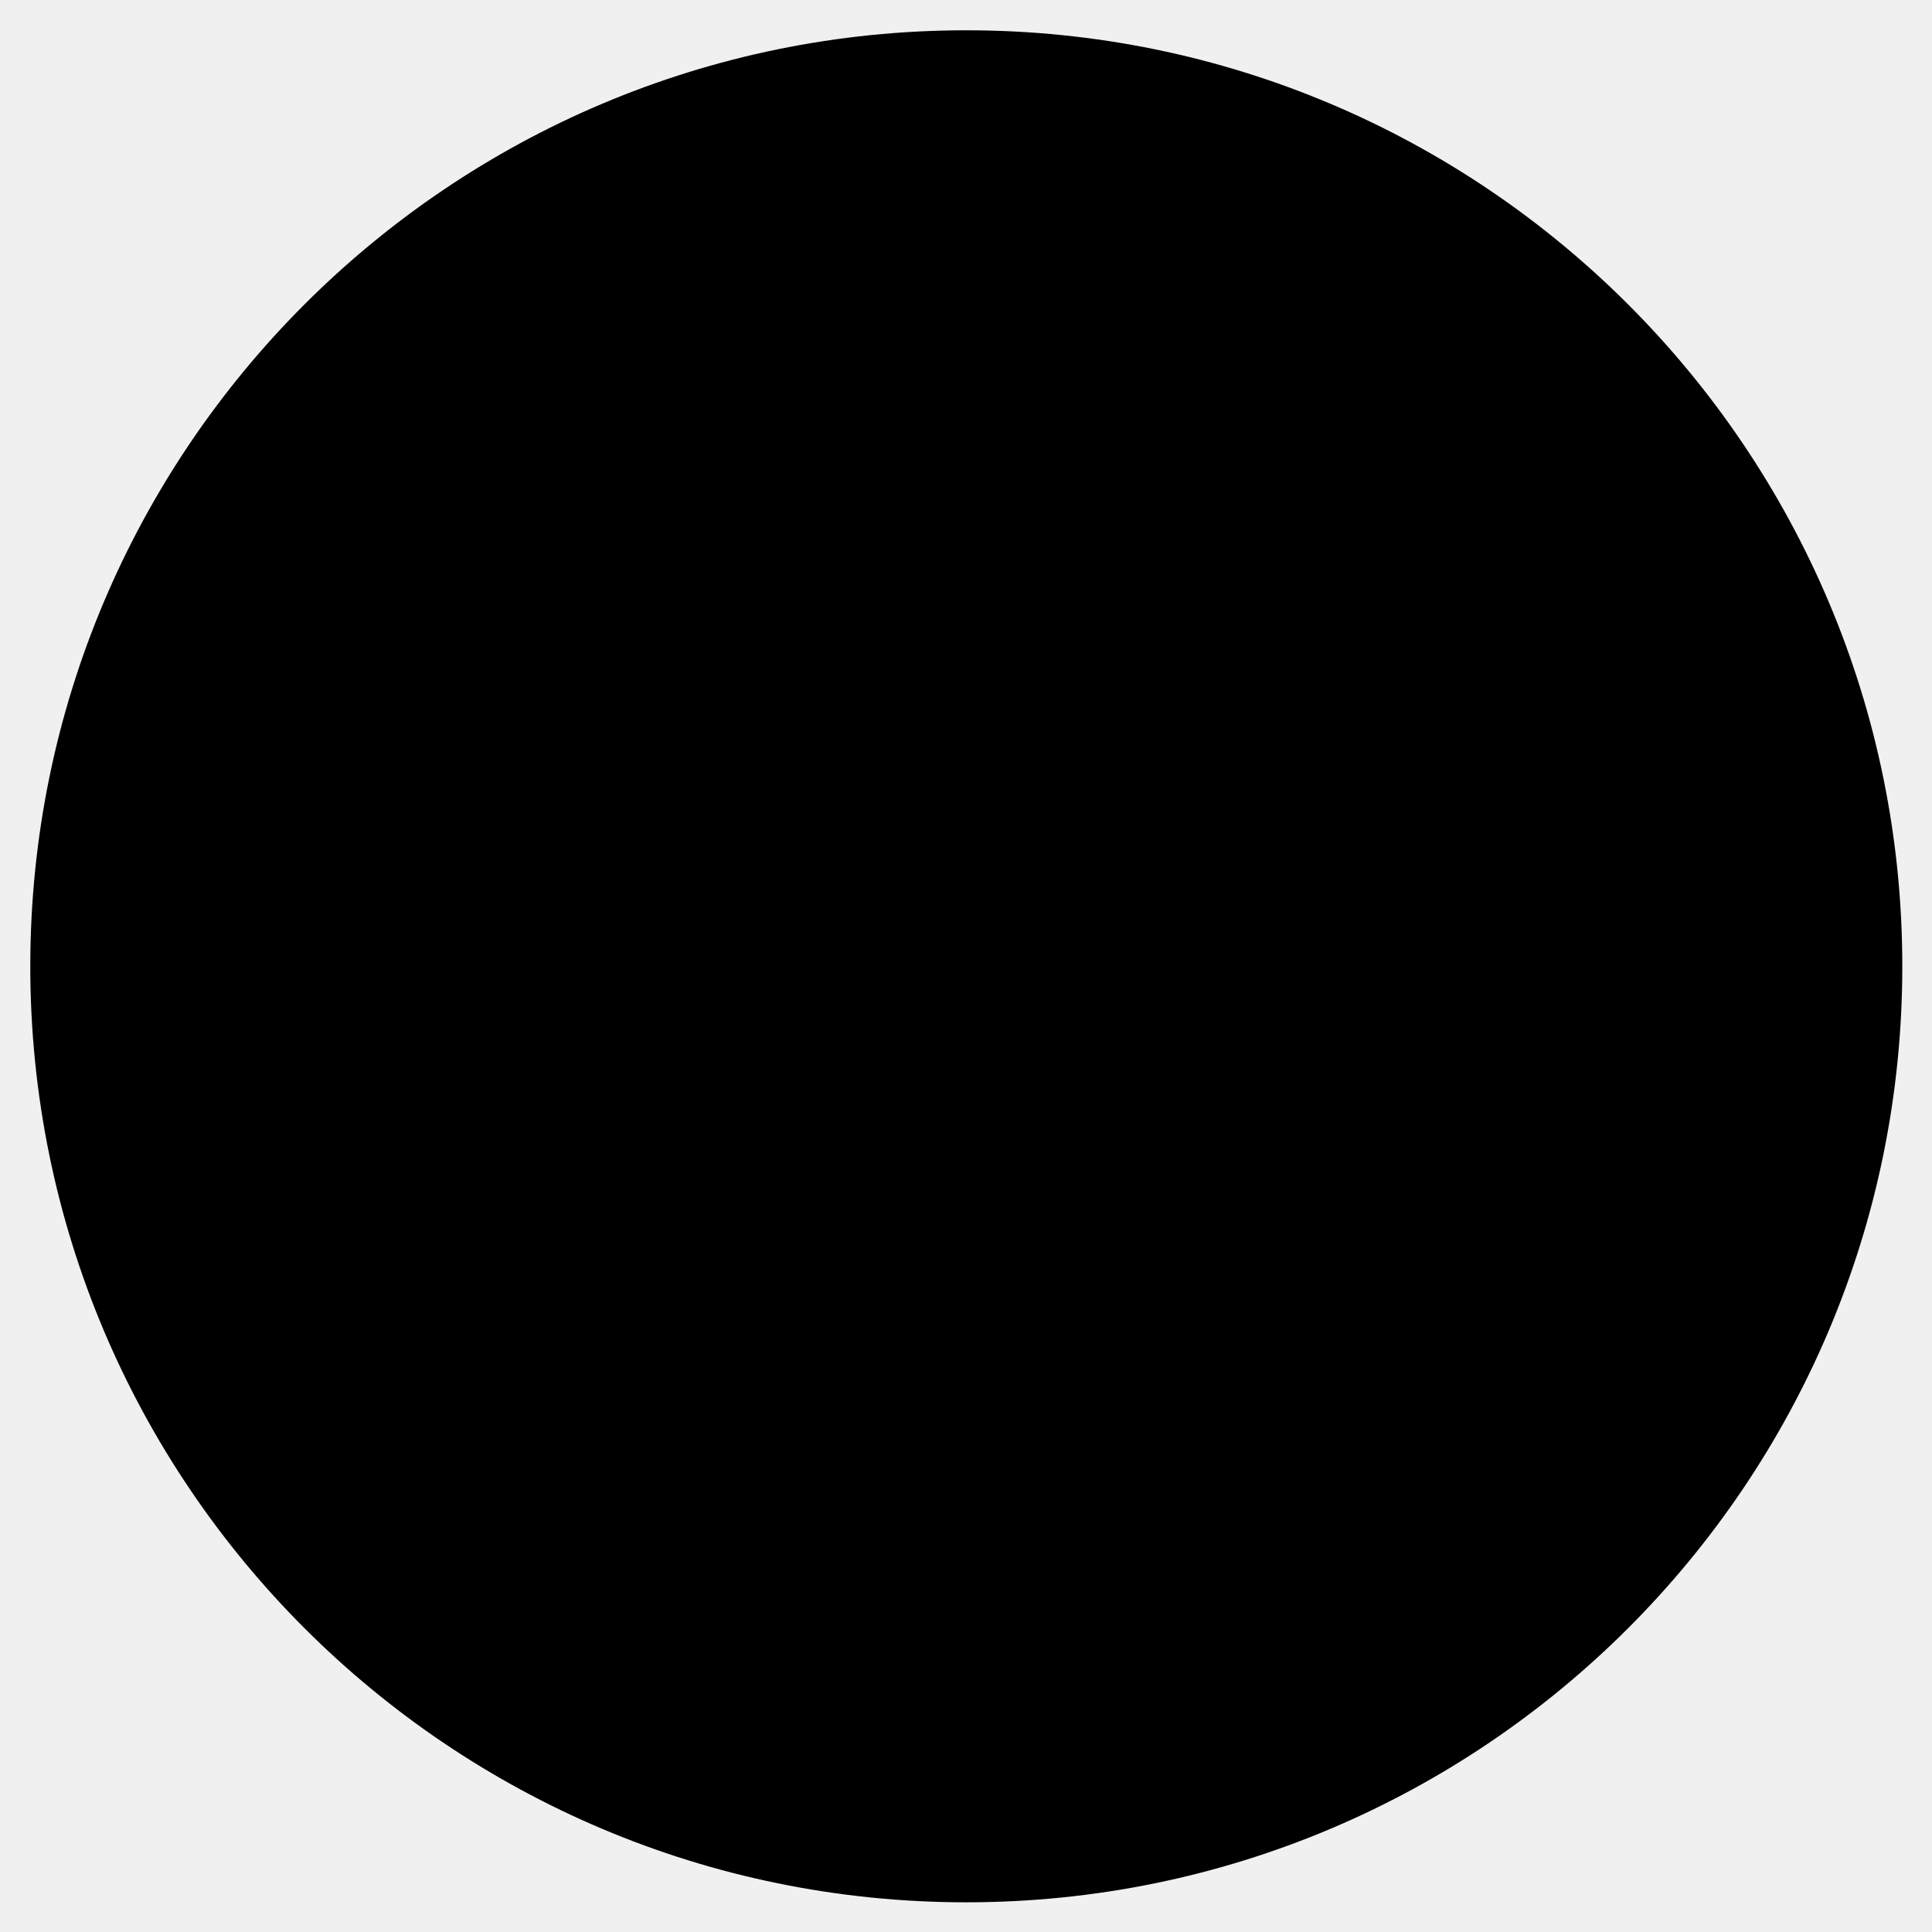
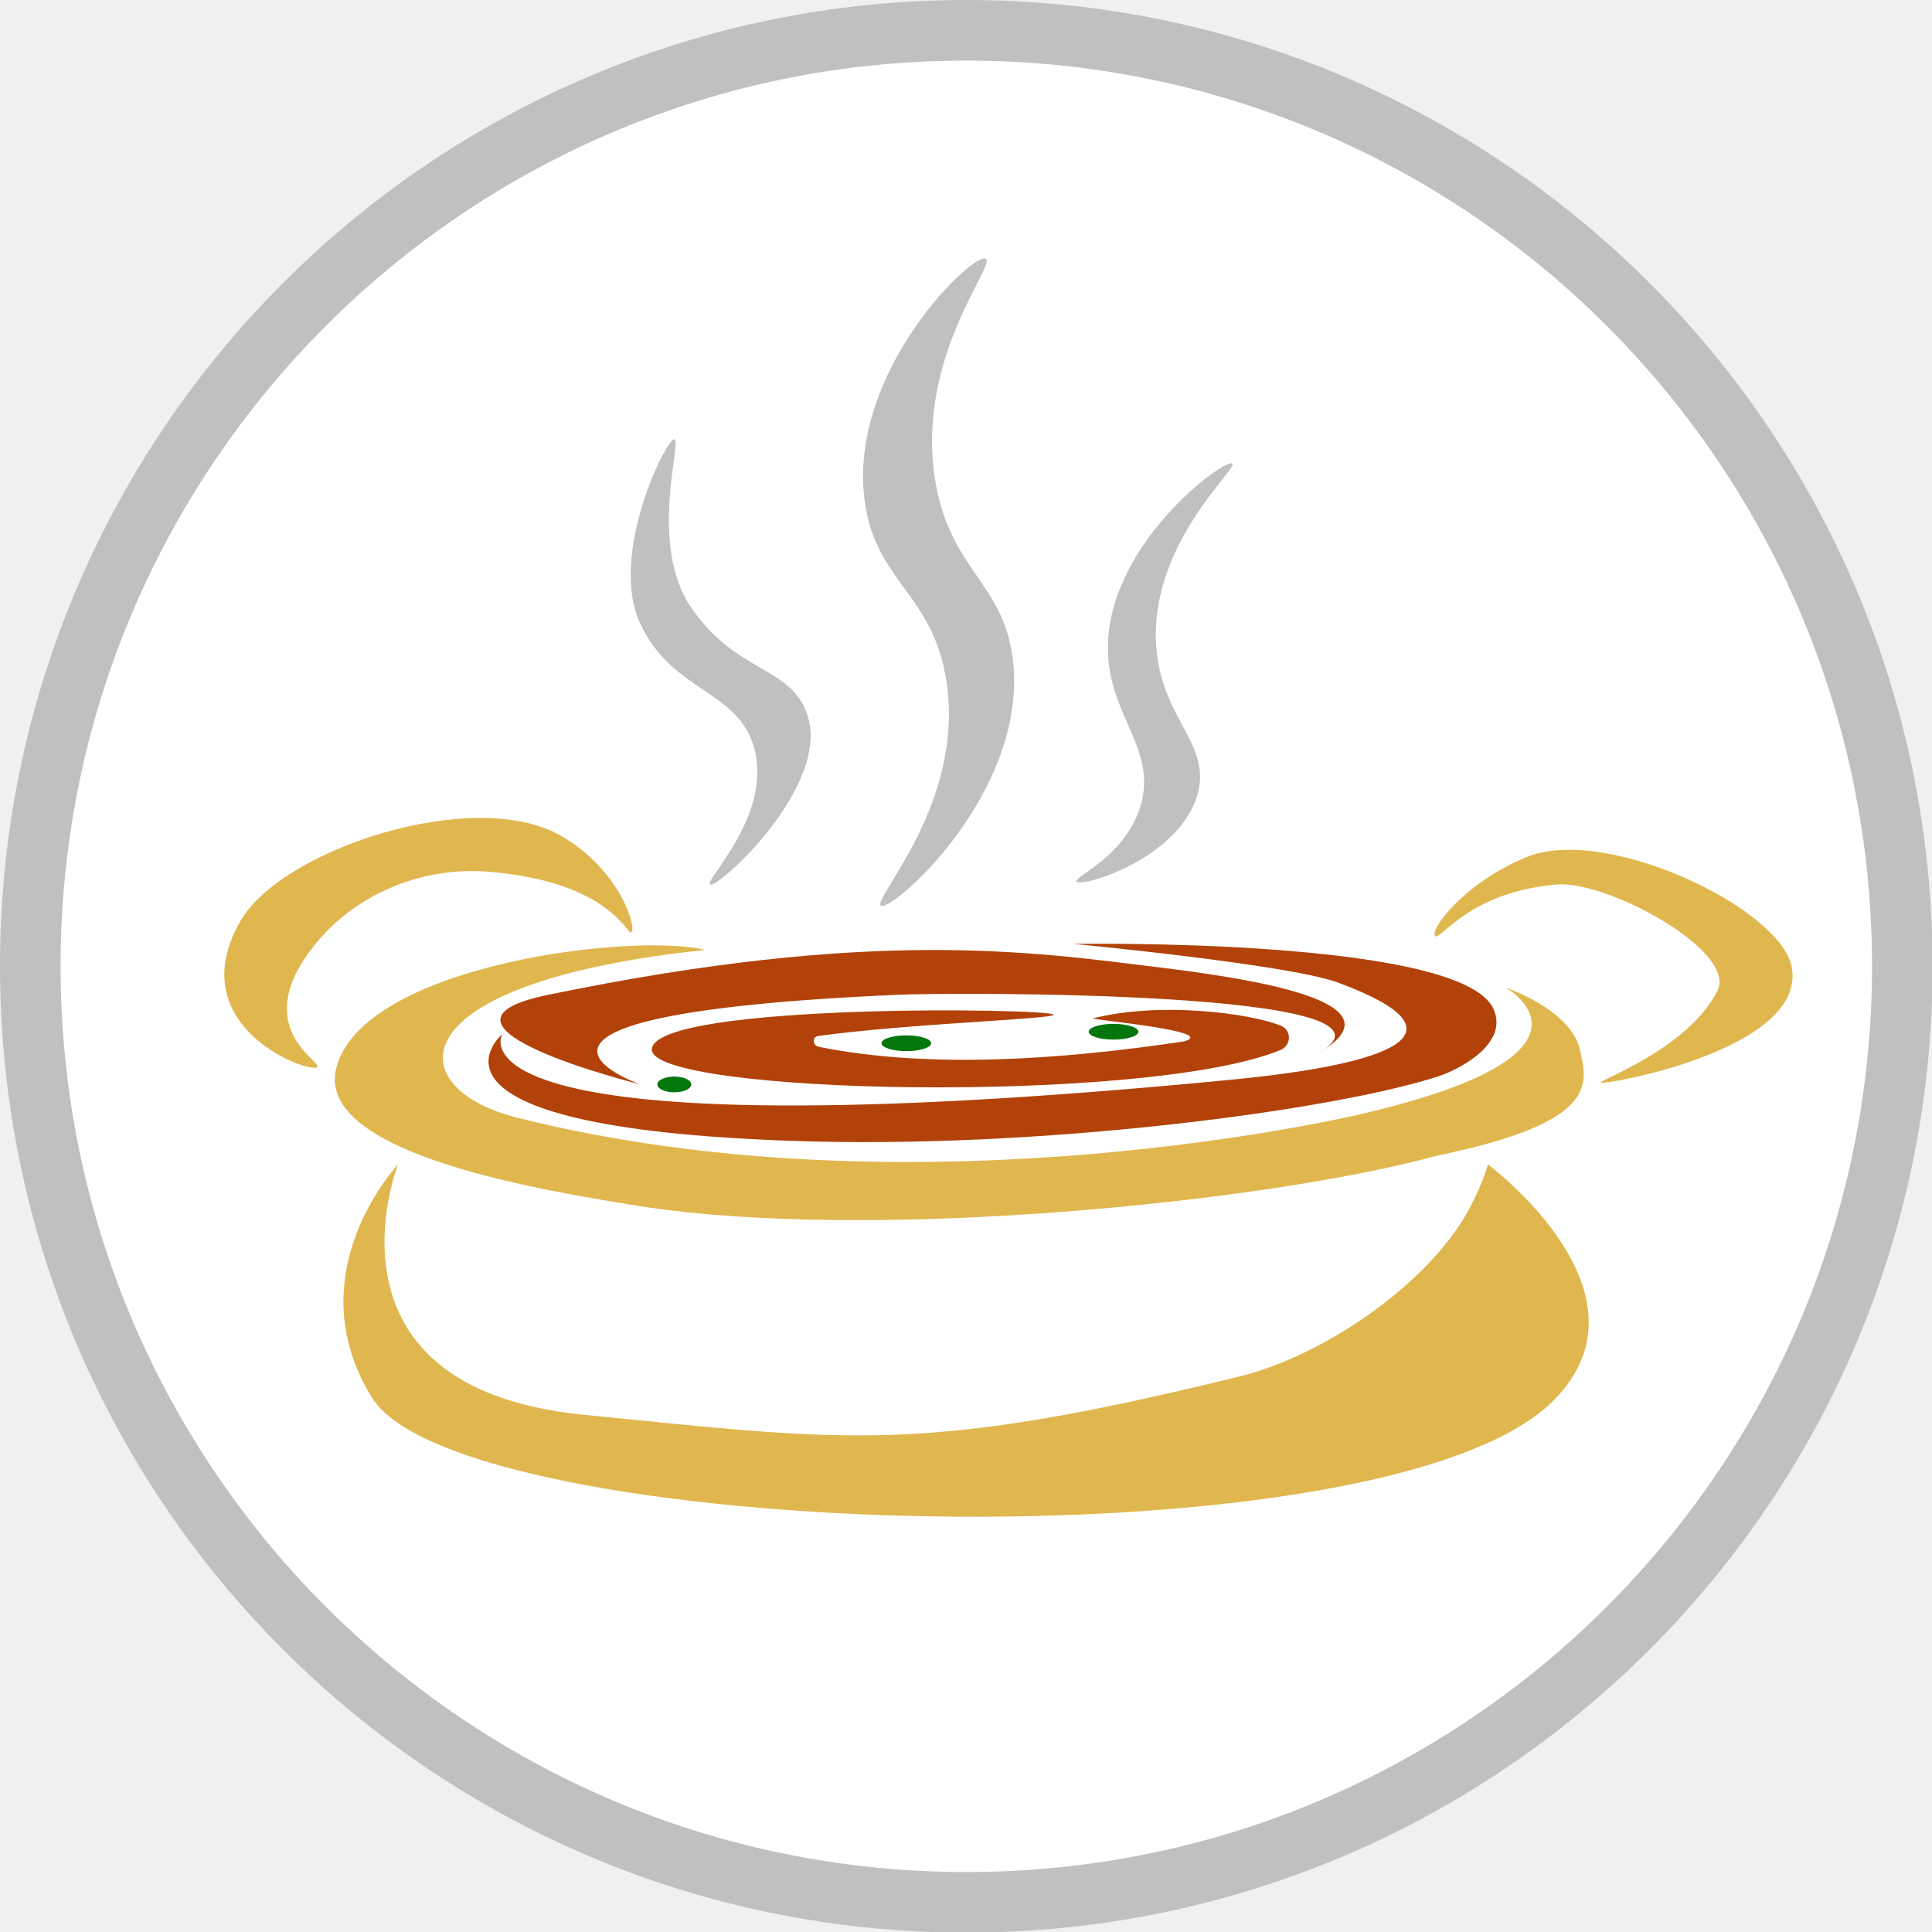
<svg xmlns="http://www.w3.org/2000/svg" version="1.1" id="Шар_1" x="0px" y="0px" width="318.9px" height="318.9px" viewBox="0 0 318.9 318.9" style="enable-background:new 0 0 318.9 318.9;" xml:space="preserve">
  <style type="text/css">
	.st0{fill:#FFFFFF;stroke:#BFC0C1;stroke-width:10;stroke-miterlimit:10;}
	.st1{fill:#E0B74F;}
	.st2{fill:#B24209;}
	.st3{fill:#04770C;}
	.st4{fill:#BFC0C1;}
</style>
-   <circle Class="st0" cx="159.5" cy="159.5" r="154.5" />
+   <circle class="st0" cx="159.5" cy="159.5" r="154.5" />
  <g id="Шар_2_1_">
-     <path Class="st1" d="M116.4,156.8c-51.3,5.4-50.5,22.8-31,27.7c63,15.8,130.9,1.3,138.8-0.5c43.8-10.1,24.3-21,24.3-21   s10.8,3.6,12.3,10.3c1.3,5.8,3,12-23.8,17.5c-27.3,7.5-92.7,14.3-131.3,8.3c-19-3-54.8-9.3-50-23.5   C61.1,159.1,104.7,153.9,116.4,156.8z" />
-     <path Class="st1" d="M65.7,192.2c0,0-17,18-4.3,38.5c14.6,23.5,166.9,28.6,195,0.5c17.8-17.8-10.8-39-10.8-39s-0.7,2.7-2.7,6.6   c-6.4,12.7-24.1,24.9-38.3,28.4c-52.6,12.9-64.2,10.7-108.5,6.3C51.2,228.9,65.7,192.2,65.7,192.2z" />
-     <path Class="st2" d="M82.9,170.7c0,0-18,15.3,47.5,17.6c40.9,1.5,89.9-5,107.2-10.7c3.5-1.2,11.5-5.4,8.9-11.1   c-5.4-11.8-69.3-10.7-69.3-10.7s35.7,3.4,43.7,6.4c22.6,8.4,8.3,13.5-17.5,16C70.9,191.1,82.9,170.7,82.9,170.7z" />
-     <path Class="st2" d="M105.7,179c0,0-32.8-11.5,42.5-14.8c8.5-0.4,88-0.8,69.3,9.7c13-7.5-4.6-11.6-26-14.2   c-21.2-2.6-47.2-6.6-101,4.5C66.2,169.2,105.7,179,105.7,179z" />
-     <path Class="st2" d="M173.9,167.5c0-1.1-65.3-2-66.3,5.6c-1,7.6,81.8,9.3,103.8,0.2c1.8-0.8,1.8-3.3,0-4c-5.2-2.1-20.1-4-31-1.2   c-0.6,0.2,21.1,2.1,15,3.8c-20.7,3.1-42.3,4.5-60.2,0.9c-1.1-0.2-1.2-1.7-0.1-1.8C149.4,169,173.9,168.2,173.9,167.5z" />
-     <ellipse Class="st3" cx="111.3" cy="179" rx="2.8" ry="1.3" />
-     <ellipse Class="st3" cx="183.8" cy="170.3" rx="4.1" ry="1.3" />
-     <ellipse Class="st3" cx="149.6" cy="172.2" rx="4.1" ry="1.3" />
-     <path Class="st4" d="M145.4,149.5c-1.6-1,14-16.9,10.8-37.2c-2.3-14.5-11.8-16.3-13.5-29.8c-2.7-21.2,17.9-40.9,20-39.8   c1.8,1-11.7,16.4-8.3,36.8c2.5,14.8,11.3,16.6,12.8,29.5C169.7,130.8,147.2,150.6,145.4,149.5z" />
-     <path Class="st4" d="M177.7,145.5c-0.5-0.8,7.9-4,10.5-12.3c2.9-9.3-4.8-14.6-5.3-25.2c-0.8-17.8,19.3-32.4,20.5-31.5   c1.1,0.8-14.1,13.6-12.5,30.8c1.1,11.6,9,15.5,6.8,23.7C194.8,141.7,178.4,146.6,177.7,145.5z" />
-     <path Class="st4" d="M117.2,146c-1-0.7,10.3-11.4,7.3-22.5c-2.7-9.7-13.4-9.1-18.8-20.5c-5.3-11.3,4.2-30.5,5.6-30.5   c1.4,0-4.4,17.3,2.8,27.8c7.5,10.9,16.3,9.6,19.1,17.5C137.4,129.6,118.4,146.8,117.2,146z" />
-     <path Class="st1" d="M52.2,176.2C50,176.9,29.9,169,39.7,152c6.9-11.9,38.5-22.2,52.8-14.1c9.8,5.6,12.7,15.3,11.7,16   c-0.7,0.5-3.4-8.3-23.4-10c-11.8-1-23,4.2-29.5,12.9C41.1,170.3,54.1,175.6,52.2,176.2z" />
-     <path Class="st1" d="M236.9,154.5c-1-0.9,4.6-8.7,15-13c13-5.4,41.6,8.2,43.8,17.9c3,13.8-31.1,19.8-31.5,19.3   c-0.3-0.4,14.5-5.6,19.3-15.2c3.2-6.6-18.3-18.2-26.5-17.5C242.4,147.2,237.8,155.3,236.9,154.5z" />
+     <path class="st1" d="M116.4,156.8c-51.3,5.4-50.5,22.8-31,27.7c63,15.8,130.9,1.3,138.8-0.5c43.8-10.1,24.3-21,24.3-21   s10.8,3.6,12.3,10.3c1.3,5.8,3,12-23.8,17.5c-27.3,7.5-92.7,14.3-131.3,8.3c-19-3-54.8-9.3-50-23.5   C61.1,159.1,104.7,153.9,116.4,156.8z" />
+     <path class="st1" d="M65.7,192.2c0,0-17,18-4.3,38.5c14.6,23.5,166.9,28.6,195,0.5c17.8-17.8-10.8-39-10.8-39s-0.7,2.7-2.7,6.6   c-6.4,12.7-24.1,24.9-38.3,28.4c-52.6,12.9-64.2,10.7-108.5,6.3C51.2,228.9,65.7,192.2,65.7,192.2z" />
+     <path class="st2" d="M82.9,170.7c0,0-18,15.3,47.5,17.6c40.9,1.5,89.9-5,107.2-10.7c3.5-1.2,11.5-5.4,8.9-11.1   c-5.4-11.8-69.3-10.7-69.3-10.7s35.7,3.4,43.7,6.4c22.6,8.4,8.3,13.5-17.5,16C70.9,191.1,82.9,170.7,82.9,170.7z" />
+     <path class="st2" d="M105.7,179c0,0-32.8-11.5,42.5-14.8c8.5-0.4,88-0.8,69.3,9.7c13-7.5-4.6-11.6-26-14.2   c-21.2-2.6-47.2-6.6-101,4.5C66.2,169.2,105.7,179,105.7,179z" />
+     <path class="st2" d="M173.9,167.5c0-1.1-65.3-2-66.3,5.6c-1,7.6,81.8,9.3,103.8,0.2c1.8-0.8,1.8-3.3,0-4c-5.2-2.1-20.1-4-31-1.2   c-0.6,0.2,21.1,2.1,15,3.8c-20.7,3.1-42.3,4.5-60.2,0.9c-1.1-0.2-1.2-1.7-0.1-1.8C149.4,169,173.9,168.2,173.9,167.5z" />
+     <ellipse class="st3" cx="111.3" cy="179" rx="2.8" ry="1.3" />
+     <ellipse class="st3" cx="183.8" cy="170.3" rx="4.1" ry="1.3" />
+     <ellipse class="st3" cx="149.6" cy="172.2" rx="4.1" ry="1.3" />
+     <path class="st4" d="M145.4,149.5c-1.6-1,14-16.9,10.8-37.2c-2.3-14.5-11.8-16.3-13.5-29.8c-2.7-21.2,17.9-40.9,20-39.8   c1.8,1-11.7,16.4-8.3,36.8c2.5,14.8,11.3,16.6,12.8,29.5C169.7,130.8,147.2,150.6,145.4,149.5z" />
+     <path class="st4" d="M177.7,145.5c-0.5-0.8,7.9-4,10.5-12.3c2.9-9.3-4.8-14.6-5.3-25.2c-0.8-17.8,19.3-32.4,20.5-31.5   c1.1,0.8-14.1,13.6-12.5,30.8c1.1,11.6,9,15.5,6.8,23.7C194.8,141.7,178.4,146.6,177.7,145.5z" />
+     <path class="st4" d="M117.2,146c-1-0.7,10.3-11.4,7.3-22.5c-2.7-9.7-13.4-9.1-18.8-20.5c-5.3-11.3,4.2-30.5,5.6-30.5   c1.4,0-4.4,17.3,2.8,27.8c7.5,10.9,16.3,9.6,19.1,17.5C137.4,129.6,118.4,146.8,117.2,146z" />
+     <path class="st1" d="M52.2,176.2C50,176.9,29.9,169,39.7,152c6.9-11.9,38.5-22.2,52.8-14.1c9.8,5.6,12.7,15.3,11.7,16   c-0.7,0.5-3.4-8.3-23.4-10c-11.8-1-23,4.2-29.5,12.9C41.1,170.3,54.1,175.6,52.2,176.2z" />
+     <path class="st1" d="M236.9,154.5c-1-0.9,4.6-8.7,15-13c13-5.4,41.6,8.2,43.8,17.9c3,13.8-31.1,19.8-31.5,19.3   c-0.3-0.4,14.5-5.6,19.3-15.2c3.2-6.6-18.3-18.2-26.5-17.5C242.4,147.2,237.8,155.3,236.9,154.5z" />
  </g>
</svg>
